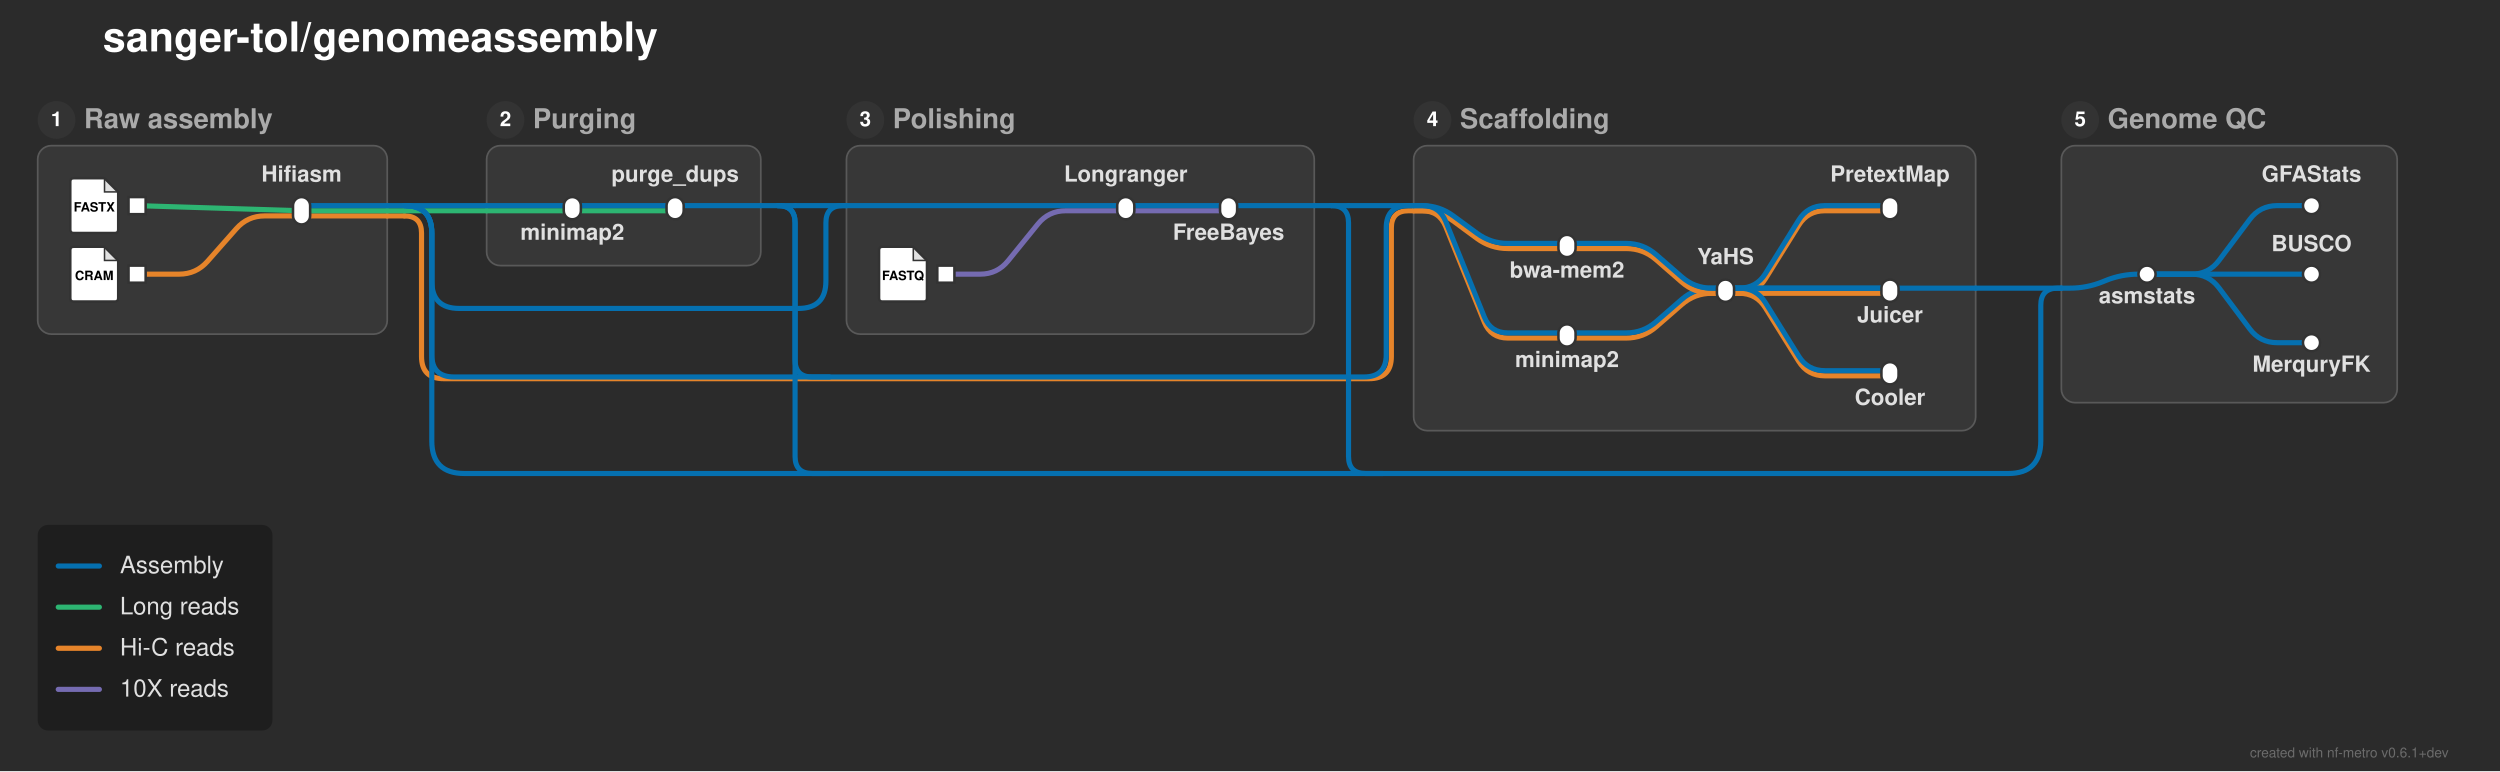
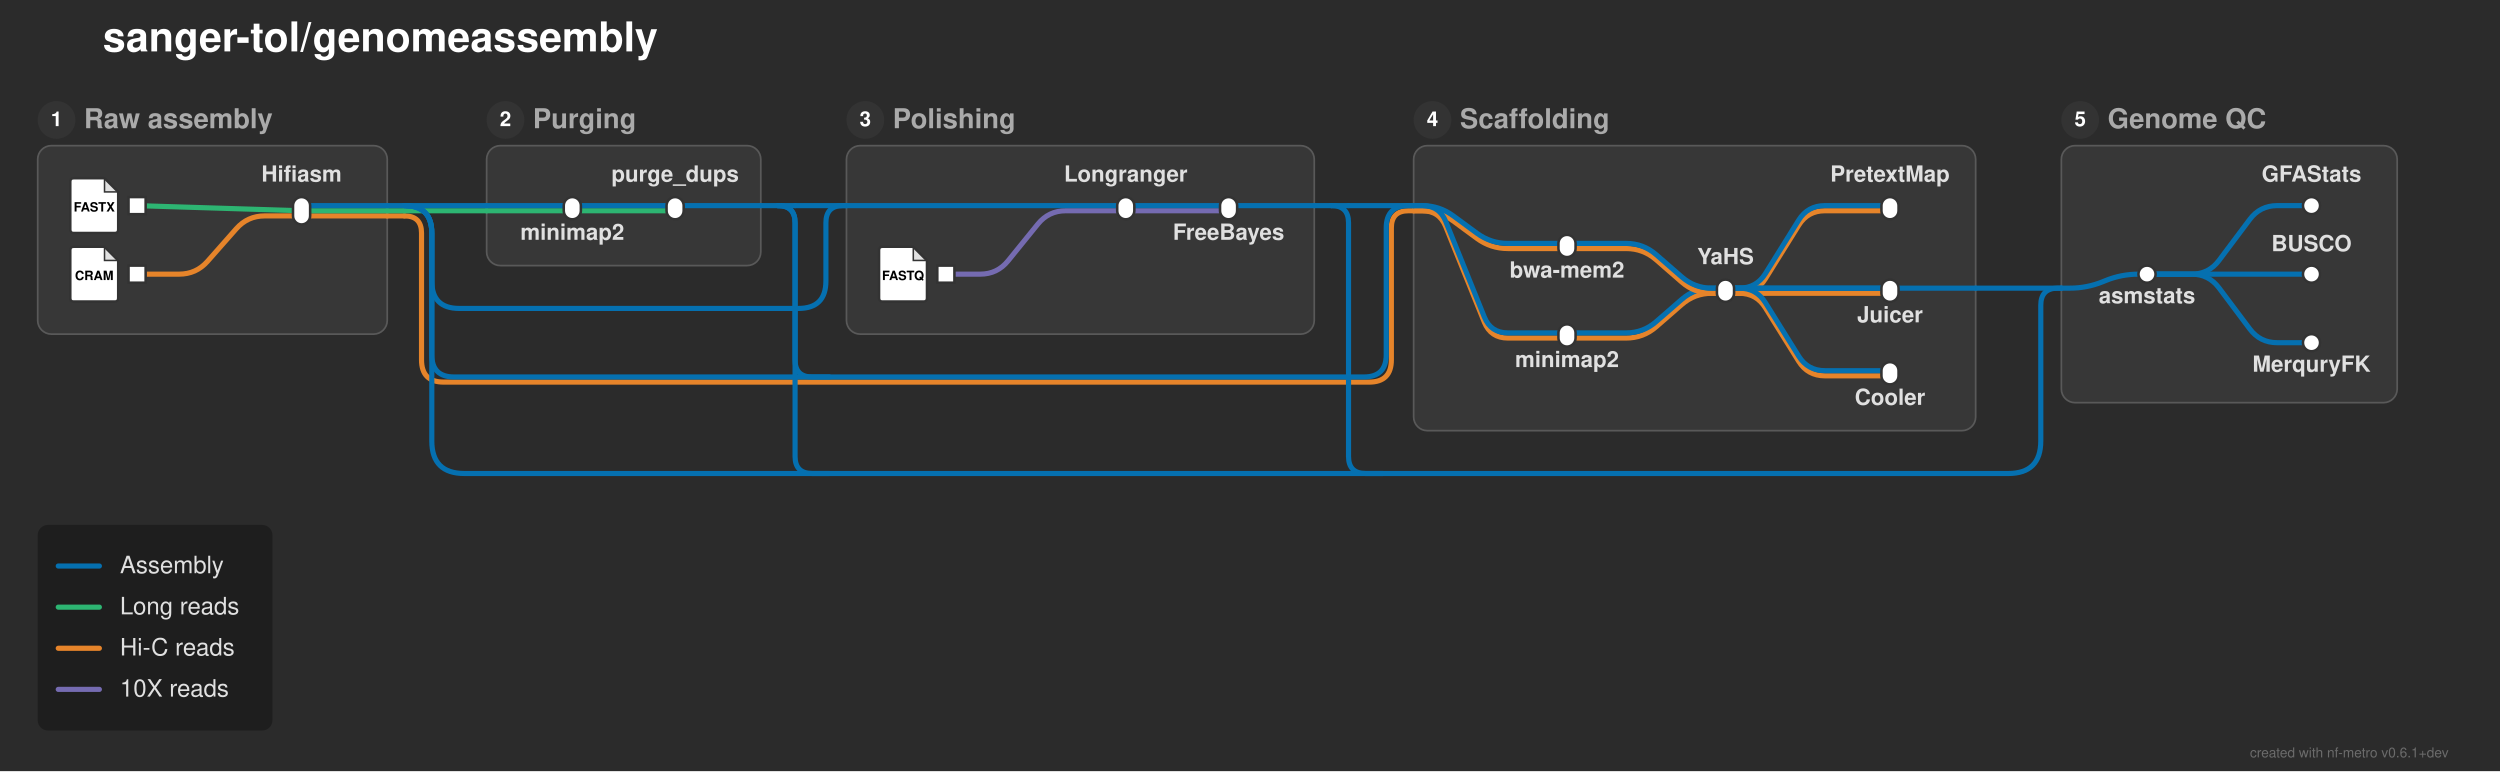
<svg xmlns="http://www.w3.org/2000/svg" width="1459" height="450" viewBox="0 0 1459 450">
  <defs>
</defs>
  <rect x="0" y="0" width="1459" height="450" fill="#2b2b2b" />
  <text x="60.0" y="30.0" font-size="24.0" fill="#ffffff" font-family="'Helvetica Neue', Helvetica, Arial, sans-serif" font-weight="bold" class="nf-metro-title">sanger-tol/genomeassembly</text>
  <rect x="22.0" y="85.0" width="204.0" height="110.0" rx="8" ry="8" fill="#373737" stroke="#595959" stroke-width="1.0" />
  <circle cx="33.0" cy="70.0" r="11" fill="#333333" class="nf-metro-section-num-circle" />
  <text x="33.0" y="70.0" font-size="12" fill="#ffffff" font-family="'Helvetica Neue', Helvetica, Arial, sans-serif" font-weight="bold" text-anchor="middle" dy="0.3em">1</text>
  <text x="49.0" y="70.0" font-size="16.0" fill="#aaaaaa" font-family="'Helvetica Neue', Helvetica, Arial, sans-serif" font-weight="bold" dy="0.3em" class="nf-metro-section-label">Raw assembly</text>
  <rect x="284.0" y="85.0" width="160.0" height="70.0" rx="8" ry="8" fill="#373737" stroke="#595959" stroke-width="1.0" />
  <circle cx="295.0" cy="70.0" r="11" fill="#333333" class="nf-metro-section-num-circle" />
  <text x="295.0" y="70.0" font-size="12" fill="#ffffff" font-family="'Helvetica Neue', Helvetica, Arial, sans-serif" font-weight="bold" text-anchor="middle" dy="0.3em">2</text>
  <text x="311.0" y="70.0" font-size="16.0" fill="#aaaaaa" font-family="'Helvetica Neue', Helvetica, Arial, sans-serif" font-weight="bold" dy="0.3em" class="nf-metro-section-label">Purging</text>
  <rect x="494.0" y="85.0" width="273.0" height="110.0" rx="8" ry="8" fill="#373737" stroke="#595959" stroke-width="1.0" />
  <circle cx="505.0" cy="70.0" r="11" fill="#333333" class="nf-metro-section-num-circle" />
  <text x="505.0" y="70.0" font-size="12" fill="#ffffff" font-family="'Helvetica Neue', Helvetica, Arial, sans-serif" font-weight="bold" text-anchor="middle" dy="0.3em">3</text>
  <text x="521.0" y="70.0" font-size="16.0" fill="#aaaaaa" font-family="'Helvetica Neue', Helvetica, Arial, sans-serif" font-weight="bold" dy="0.3em" class="nf-metro-section-label">Polishing</text>
  <rect x="825.0" y="85.0" width="328.0" height="166.329" rx="8" ry="8" fill="#373737" stroke="#595959" stroke-width="1.0" />
  <circle cx="836.0" cy="70.0" r="11" fill="#333333" class="nf-metro-section-num-circle" />
  <text x="836.0" y="70.0" font-size="12" fill="#ffffff" font-family="'Helvetica Neue', Helvetica, Arial, sans-serif" font-weight="bold" text-anchor="middle" dy="0.3em">4</text>
  <text x="852.0" y="70.0" font-size="16.0" fill="#aaaaaa" font-family="'Helvetica Neue', Helvetica, Arial, sans-serif" font-weight="bold" dy="0.3em" class="nf-metro-section-label">Scaffolding</text>
  <rect x="1203.0" y="85.0" width="196.0" height="150.0" rx="8" ry="8" fill="#373737" stroke="#595959" stroke-width="1.0" />
  <circle cx="1214.0" cy="70.0" r="11" fill="#333333" class="nf-metro-section-num-circle" />
  <text x="1214.0" y="70.0" font-size="12" fill="#ffffff" font-family="'Helvetica Neue', Helvetica, Arial, sans-serif" font-weight="bold" text-anchor="middle" dy="0.3em">5</text>
  <text x="1230.0" y="70.0" font-size="16.0" fill="#aaaaaa" font-family="'Helvetica Neue', Helvetica, Arial, sans-serif" font-weight="bold" dy="0.3em" class="nf-metro-section-label">Genome QC</text>
  <path d="M914.5,197.281 L949.0,197.281 Q959.0,197.281,966.542,190.715 L981.458,177.731 Q989.0,171.164,999.0,171.164 L1007.0,171.164" stroke="#e6842a" stroke-width="3.0" fill="none" stroke-linecap="round" stroke-linejoin="round" />
  <path d="M914.5,194.281 L949.0,194.281 Q959.0,194.281,966.542,187.715 L981.458,174.731 Q989.0,168.164,999.0,168.164 L1007.0,168.164" stroke="#0570b0" stroke-width="3.0" fill="none" stroke-linecap="round" stroke-linejoin="round" />
  <path d="M1007.0,171.164 L1015.0,171.164 Q1025.0,171.164,1030.287,162.676 L1049.713,131.488 Q1055.0,123.0,1065.0,123.0 L1103.0,123.0" stroke="#e6842a" stroke-width="3.0" fill="none" stroke-linecap="round" stroke-linejoin="round" />
  <path d="M1007.0,171.164 L1103.0,171.164" stroke="#e6842a" stroke-width="3.0" stroke-linecap="round" />
  <path d="M1007.0,171.164 L1015.0,171.164 Q1025.0,171.164,1030.287,179.653 L1049.713,210.841 Q1055.0,219.329,1065.0,219.329 L1103.0,219.329" stroke="#e6842a" stroke-width="3.0" fill="none" stroke-linecap="round" stroke-linejoin="round" />
  <path d="M1007.0,168.164 L1015.0,168.164 Q1025.0,168.164,1030.287,159.676 L1049.713,128.488 Q1055.0,120.0,1065.0,120.0 L1103.0,120.0" stroke="#0570b0" stroke-width="3.0" fill="none" stroke-linecap="round" stroke-linejoin="round" />
  <path d="M1007.0,168.164 L1103.0,168.164" stroke="#0570b0" stroke-width="3.0" stroke-linecap="round" />
  <path d="M1007.0,168.164 L1015.0,168.164 Q1025.0,168.164,1030.287,176.653 L1049.713,207.841 Q1055.0,216.329,1065.0,216.329 L1103.0,216.329" stroke="#0570b0" stroke-width="3.0" fill="none" stroke-linecap="round" stroke-linejoin="round" />
  <path d="M1203.0,168.164 L1208.0,168.164 Q1218.0,168.164,1227.258,164.385 L1228.742,163.779 Q1238.0,160.0,1248.0,160.0 L1253.0,160.0" stroke="#0570b0" stroke-width="3.0" fill="none" stroke-linecap="round" stroke-linejoin="round" />
  <path d="M1007.0,168.164 L1153.0,168.164" stroke="#0570b0" stroke-width="3.0" stroke-linecap="round" />
  <path d="M1153.0,168.164 L1203.0,168.164" stroke="#0570b0" stroke-width="3.0" stroke-linecap="round" />
  <path d="M80.0,160.0 L104.5,160.0 Q114.5,160.0,121.116,152.502 L137.884,133.498 Q144.5,126.0,154.5,126.0 L176.0,126.0" stroke="#e6842a" stroke-width="3.0" fill="none" stroke-linecap="round" stroke-linejoin="round" />
  <path d="M552.0,160.0 L572.0,160.0 Q582.0,160.0,588.298,152.232 L605.702,130.768 Q612.0,123.0,622.0,123.0 L657.0,123.0" stroke="#756bb1" stroke-width="3.0" fill="none" stroke-linecap="round" stroke-linejoin="round" />
  <path d="M1253.0,160.0 L1279.0,160.0 Q1289.0,160.0,1295.0,152.0 L1313.0,128.0 Q1319.0,120.0,1329.0,120.0 L1349.0,120.0" stroke="#0570b0" stroke-width="3.0" fill="none" stroke-linecap="round" stroke-linejoin="round" />
  <path d="M1253.0,160.0 L1349.0,160.0" stroke="#0570b0" stroke-width="3.0" stroke-linecap="round" />
  <path d="M1253.0,160.0 L1279.0,160.0 Q1289.0,160.0,1295.0,168.0 L1313.0,192.0 Q1319.0,200.0,1329.0,200.0 L1349.0,200.0" stroke="#0570b0" stroke-width="3.0" fill="none" stroke-linecap="round" stroke-linejoin="round" />
  <path d="M914.5,145.048 L949.0,145.048 Q959.0,145.048,966.542,151.614 L981.458,164.598 Q989.0,171.164,999.0,171.164 L1007.0,171.164" stroke="#e6842a" stroke-width="3.0" fill="none" stroke-linecap="round" stroke-linejoin="round" />
  <path d="M914.5,142.048 L949.0,142.048 Q959.0,142.048,966.542,148.614 L981.458,161.598 Q989.0,168.164,999.0,168.164 L1007.0,168.164" stroke="#0570b0" stroke-width="3.0" fill="none" stroke-linecap="round" stroke-linejoin="round" />
  <path d="M176.0,126.0 L226.0,126.0" stroke="#e6842a" stroke-width="3.0" stroke-linecap="round" />
  <path d="M226.0,126.0 L236.0,126.0" stroke="#e6842a" stroke-width="3.0" stroke-linecap="round" />
-   <path d="M236.0,126.0 L236.0,126.0 Q246.0,126.0,246.0,136.0 L246.0,208.0 Q246.0,221.0,259.0,221.0 L799.0,221.0 Q812.0,221.0,812.0,208.0 L812.0,133.0 Q812.0,123.0,822.0,123.0 L825.0,123.0" stroke="#e6842a" stroke-width="3.0" fill="none" stroke-linecap="round" stroke-linejoin="round" />
+   <path d="M236.0,126.0 L236.0,126.0 Q246.0,126.0,246.0,136.0 L246.0,210.0 Q246.0,223.0,259.0,223.0 L799.0,223.0 Q812.0,223.0,812.0,210.0 L812.0,133.0 Q812.0,123.0,822.0,123.0 L825.0,123.0" stroke="#e6842a" stroke-width="3.0" fill="none" stroke-linecap="round" stroke-linejoin="round" />
  <path d="M334.0,123.0 L394.0,123.0" stroke="#2db572" stroke-width="3.0" stroke-linecap="round" />
  <path d="M657.0,123.0 L717.0,123.0" stroke="#756bb1" stroke-width="3.0" stroke-linecap="round" />
  <path d="M176.0,123.0 L226.0,123.0" stroke="#2db572" stroke-width="3.0" stroke-linecap="round" />
  <path d="M284.0,123.0 L334.0,123.0" stroke="#2db572" stroke-width="3.0" stroke-linecap="round" />
  <path d="M825.0,123.0 L830.0,123.0 Q840.0,123.0,848.058,128.922 L861.942,139.126 Q870.0,145.048,880.0,145.048 L914.5,145.048" stroke="#e6842a" stroke-width="3.0" fill="none" stroke-linecap="round" stroke-linejoin="round" />
  <path d="M825.0,123.0 L830.0,123.0 Q840.0,123.0,843.745,132.272 L866.255,188.009 Q870.0,197.281,880.0,197.281 L914.5,197.281" stroke="#e6842a" stroke-width="3.0" fill="none" stroke-linecap="round" stroke-linejoin="round" />
  <path d="M226.0,123.0 L236.0,123.0" stroke="#2db572" stroke-width="3.0" stroke-linecap="round" />
  <path d="M236.0,123.0 L284.0,123.0" stroke="#2db572" stroke-width="3.0" stroke-linecap="round" />
  <path d="M80.0,120.0 L176.0,123.0" stroke="#2db572" stroke-width="3.0" stroke-linecap="round" />
  <path d="M334.0,120.0 L394.0,120.0" stroke="#0570b0" stroke-width="3.0" stroke-linecap="round" />
  <path d="M657.0,120.0 L717.0,120.0" stroke="#0570b0" stroke-width="3.0" stroke-linecap="round" />
  <path d="M176.0,120.0 L226.0,120.0" stroke="#0570b0" stroke-width="3.0" stroke-linecap="round" />
  <path d="M284.0,120.0 L334.0,120.0" stroke="#0570b0" stroke-width="3.0" stroke-linecap="round" />
  <path d="M494.0,120.0 L657.0,120.0" stroke="#0570b0" stroke-width="3.0" stroke-linecap="round" />
  <path d="M825.0,120.0 L830.0,120.0 Q840.0,120.0,848.058,125.922 L861.942,136.126 Q870.0,142.048,880.0,142.048 L914.5,142.048" stroke="#0570b0" stroke-width="3.0" fill="none" stroke-linecap="round" stroke-linejoin="round" />
  <path d="M825.0,120.0 L830.0,120.0 Q840.0,120.0,843.745,129.272 L866.255,185.009 Q870.0,194.281,880.0,194.281 L914.5,194.281" stroke="#0570b0" stroke-width="3.0" fill="none" stroke-linecap="round" stroke-linejoin="round" />
  <path d="M394.0,120.0 L444.0,120.0" stroke="#0570b0" stroke-width="3.0" stroke-linecap="round" />
  <path d="M717.0,120.0 L767.0,120.0" stroke="#0570b0" stroke-width="3.0" stroke-linecap="round" />
  <path d="M226.0,120.0 L236.0,120.0" stroke="#0570b0" stroke-width="3.0" stroke-linecap="round" />
  <path d="M236.0,120.0 L284.0,120.0" stroke="#0570b0" stroke-width="3.0" stroke-linecap="round" />
  <path d="M444.0,120.0 L454.0,120.0" stroke="#0570b0" stroke-width="3.0" stroke-linecap="round" />
  <path d="M767.0,120.0 L777.0,120.0" stroke="#0570b0" stroke-width="3.0" stroke-linecap="round" />
  <path d="M236.0,120.0 L236.0,120.0 Q252.0,120.0,252.0,136.0 L252.0,207.0 Q252.0,220.0,265.0,220.0 L796.0,220.0 Q809.0,220.0,809.0,207.0 L809.0,133.0 Q809.0,120.0,822.0,120.0 L825.0,120.0" stroke="#0570b0" stroke-width="3.0" fill="none" stroke-linecap="round" stroke-linejoin="round" />
  <path d="M454.0,120.0 L454.0,120.0 Q464.0,120.0,464.0,130.0 L464.0,210.0 Q464.0,220.0,474.0,220.0 L484.0,220.0" stroke="#0570b0" stroke-width="3.0" fill="none" stroke-linecap="round" stroke-linejoin="round" />
  <path d="M777.0,120.0 L787.0,120.0" stroke="#0570b0" stroke-width="3.0" stroke-linecap="round" />
  <path d="M787.0,120.0 L825.0,120.0" stroke="#0570b0" stroke-width="3.0" stroke-linecap="round" />
  <path d="M236.0,120.0 L236.0,120.0 Q252.0,120.0,252.0,136.0 L252.0,164.0 Q252.0,180.0,268.0,180.0 L466.0,180.0 Q482.0,180.0,482.0,164.0 L482.0,130.0 Q482.0,120.0,492.0,120.0 L494.0,120.0" stroke="#0570b0" stroke-width="3.0" fill="none" stroke-linecap="round" stroke-linejoin="round" />
  <path d="M454.0,120.0 L464.0,120.0" stroke="#0570b0" stroke-width="3.0" stroke-linecap="round" />
  <path d="M464.0,120.0 L494.0,120.0" stroke="#0570b0" stroke-width="3.0" stroke-linecap="round" />
  <path d="M236.0,120.0 L236.0,120.0 Q252.0,120.0,252.0,136.0 L252.0,257.329 Q252.0,276.329,271.0,276.329 L1172.0,276.329 Q1191.0,276.329,1191.0,257.329 L1191.0,178.164 Q1191.0,168.164,1201.0,168.164 L1203.0,168.164" stroke="#0570b0" stroke-width="3.0" fill="none" stroke-linecap="round" stroke-linejoin="round" />
  <path d="M454.0,120.0 L454.0,120.0 Q464.0,120.0,464.0,130.0 L464.0,266.329 Q464.0,276.329,474.0,276.329 L484.0,276.329" stroke="#0570b0" stroke-width="3.0" fill="none" stroke-linecap="round" stroke-linejoin="round" />
  <path d="M777.0,120.0 L777.0,120.0 Q787.0,120.0,787.0,130.0 L787.0,266.329 Q787.0,276.329,797.0,276.329 L807.0,276.329" stroke="#0570b0" stroke-width="3.0" fill="none" stroke-linecap="round" stroke-linejoin="round" />
  <rect x="75.0" y="115.0" width="10.0" height="10.0" fill="#ffffff" stroke="#333333" stroke-width="1.5" />
  <path d="M43.0,104.0 L61.0,104.0 L69.0,112.0 L69.0,134.0 Q69.0,136.0,67.0,136.0 L43.0,136.0 Q41.0,136.0,41.0,134.0 L41.0,106.0 Q41.0,104.0,43.0,104.0 Z" fill="#ffffff" stroke="#333333" stroke-width="1.5" stroke-linejoin="round" />
  <path d="M61.0,104.0 L61.0,112.0 L69.0,112.0 Z" fill="#333333" opacity="0.15" stroke="none" />
  <path d="M61.0,104.0 L61.0,112.0 L69.0,112.0" fill="none" stroke="#333333" stroke-width="0.9" />
  <text x="55.0" y="121.2" font-size="7.5" fill="#000000" font-family="'Helvetica Neue', Helvetica, Arial, sans-serif" font-weight="bold" text-anchor="middle" dy="0.3em">FASTX</text>
  <rect x="75.0" y="155.0" width="10.0" height="10.0" fill="#ffffff" stroke="#333333" stroke-width="1.5" />
  <path d="M43.0,144.0 L61.0,144.0 L69.0,152.0 L69.0,174.0 Q69.0,176.0,67.0,176.0 L43.0,176.0 Q41.0,176.0,41.0,174.0 L41.0,146.0 Q41.0,144.0,43.0,144.0 Z" fill="#ffffff" stroke="#333333" stroke-width="1.5" stroke-linejoin="round" />
  <path d="M61.0,144.0 L61.0,152.0 L69.0,152.0 Z" fill="#333333" opacity="0.15" stroke="none" />
  <path d="M61.0,144.0 L61.0,152.0 L69.0,152.0" fill="none" stroke="#333333" stroke-width="0.9" />
  <text x="55.0" y="161.2" font-size="7.5" fill="#000000" font-family="'Helvetica Neue', Helvetica, Arial, sans-serif" font-weight="bold" text-anchor="middle" dy="0.3em">CRAM</text>
  <rect x="171.0" y="115.0" width="10.0" height="16.0" rx="5.0" ry="5.0" fill="#ffffff" stroke="#333333" stroke-width="1.5" />
  <rect x="329.0" y="115.0" width="10.0" height="13.0" rx="5.0" ry="5.0" fill="#ffffff" stroke="#333333" stroke-width="1.5" />
  <rect x="389.0" y="115.0" width="10.0" height="13.0" rx="5.0" ry="5.0" fill="#ffffff" stroke="#333333" stroke-width="1.5" />
  <rect x="547.0" y="155.0" width="10.0" height="10.0" fill="#ffffff" stroke="#333333" stroke-width="1.5" />
  <path d="M515.0,144.0 L533.0,144.0 L541.0,152.0 L541.0,174.0 Q541.0,176.0,539.0,176.0 L515.0,176.0 Q513.0,176.0,513.0,174.0 L513.0,146.0 Q513.0,144.0,515.0,144.0 Z" fill="#ffffff" stroke="#333333" stroke-width="1.5" stroke-linejoin="round" />
  <path d="M533.0,144.0 L533.0,152.0 L541.0,152.0 Z" fill="#333333" opacity="0.15" stroke="none" />
  <path d="M533.0,144.0 L533.0,152.0 L541.0,152.0" fill="none" stroke="#333333" stroke-width="0.9" />
  <text x="527.0" y="161.2" font-size="7.5" fill="#000000" font-family="'Helvetica Neue', Helvetica, Arial, sans-serif" font-weight="bold" text-anchor="middle" dy="0.3em">FASTQ</text>
  <rect x="652.0" y="115.0" width="10.0" height="13.0" rx="5.0" ry="5.0" fill="#ffffff" stroke="#333333" stroke-width="1.5" />
  <rect x="712.0" y="115.0" width="10.0" height="13.0" rx="5.0" ry="5.0" fill="#ffffff" stroke="#333333" stroke-width="1.5" />
  <rect x="909.5" y="137.048" width="10.0" height="13.0" rx="5.0" ry="5.0" fill="#ffffff" stroke="#333333" stroke-width="1.5" />
  <rect x="909.5" y="189.281" width="10.0" height="13.0" rx="5.0" ry="5.0" fill="#ffffff" stroke="#333333" stroke-width="1.5" />
  <rect x="1002.0" y="163.164" width="10.0" height="13.0" rx="5.0" ry="5.0" fill="#ffffff" stroke="#333333" stroke-width="1.5" />
  <rect x="1098.0" y="115.0" width="10.0" height="13.0" rx="5.0" ry="5.0" fill="#ffffff" stroke="#333333" stroke-width="1.5" />
  <rect x="1098.0" y="163.164" width="10.0" height="13.0" rx="5.0" ry="5.0" fill="#ffffff" stroke="#333333" stroke-width="1.5" />
  <rect x="1098.0" y="211.329" width="10.0" height="13.0" rx="5.0" ry="5.0" fill="#ffffff" stroke="#333333" stroke-width="1.5" />
  <rect x="1248.0" y="155.0" width="10.0" height="10.0" rx="5.0" ry="5.0" fill="#ffffff" stroke="#333333" stroke-width="1.5" />
  <rect x="1344.0" y="115.0" width="10.0" height="10.0" rx="5.0" ry="5.0" fill="#ffffff" stroke="#333333" stroke-width="1.5" />
  <rect x="1344.0" y="155.0" width="10.0" height="10.0" rx="5.0" ry="5.0" fill="#ffffff" stroke="#333333" stroke-width="1.5" />
  <rect x="1344.0" y="195.0" width="10.0" height="10.0" rx="5.0" ry="5.0" fill="#ffffff" stroke="#333333" stroke-width="1.5" />
  <text x="914.5" y="156.048" font-size="13.0" fill="#e0e0e0" font-family="'Helvetica Neue', Helvetica, Arial, sans-serif" font-weight="bold" text-anchor="middle" dominant-baseline="hanging">bwa-mem2</text>
  <text x="334.0" y="134.0" font-size="13.0" fill="#e0e0e0" font-family="'Helvetica Neue', Helvetica, Arial, sans-serif" font-weight="bold" text-anchor="middle" dominant-baseline="hanging">minimap2</text>
  <text x="1253.0" y="171.0" font-size="13.0" fill="#e0e0e0" font-family="'Helvetica Neue', Helvetica, Arial, sans-serif" font-weight="bold" text-anchor="middle" dominant-baseline="hanging">asmstats</text>
  <text x="914.5" y="208.281" font-size="13.0" fill="#e0e0e0" font-family="'Helvetica Neue', Helvetica, Arial, sans-serif" font-weight="bold" text-anchor="middle" dominant-baseline="hanging">minimap2</text>
  <text x="1349.0" y="106.0" font-size="13.0" fill="#e0e0e0" font-family="'Helvetica Neue', Helvetica, Arial, sans-serif" font-weight="bold" text-anchor="middle" dominant-baseline="auto">GFAStats</text>
  <text x="394.0" y="106.0" font-size="13.0" fill="#e0e0e0" font-family="'Helvetica Neue', Helvetica, Arial, sans-serif" font-weight="bold" text-anchor="middle" dominant-baseline="auto">purge_dups</text>
  <text x="657.0" y="106.0" font-size="13.0" fill="#e0e0e0" font-family="'Helvetica Neue', Helvetica, Arial, sans-serif" font-weight="bold" text-anchor="middle" dominant-baseline="auto">Longranger</text>
  <text x="1007.0" y="154.164" font-size="13.0" fill="#e0e0e0" font-family="'Helvetica Neue', Helvetica, Arial, sans-serif" font-weight="bold" text-anchor="middle" dominant-baseline="auto">YaHS</text>
  <text x="1349.0" y="146.6" font-size="13.0" fill="#e0e0e0" font-family="'Helvetica Neue', Helvetica, Arial, sans-serif" font-weight="bold" text-anchor="middle" dominant-baseline="auto">BUSCO</text>
  <text x="176.0" y="106.0" font-size="13.0" fill="#e0e0e0" font-family="'Helvetica Neue', Helvetica, Arial, sans-serif" font-weight="bold" text-anchor="middle" dominant-baseline="auto">Hifiasm</text>
  <text x="1349.0" y="211.0" font-size="13.0" fill="#e0e0e0" font-family="'Helvetica Neue', Helvetica, Arial, sans-serif" font-weight="bold" text-anchor="middle" dominant-baseline="hanging">MerquryFK</text>
  <text x="1103.0" y="106.0" font-size="13.0" fill="#e0e0e0" font-family="'Helvetica Neue', Helvetica, Arial, sans-serif" font-weight="bold" text-anchor="middle" dominant-baseline="auto">PretextMap</text>
  <text x="717.0" y="134.0" font-size="13.0" fill="#e0e0e0" font-family="'Helvetica Neue', Helvetica, Arial, sans-serif" font-weight="bold" text-anchor="middle" dominant-baseline="hanging">FreeBayes</text>
  <text x="1103.0" y="182.164" font-size="13.0" fill="#e0e0e0" font-family="'Helvetica Neue', Helvetica, Arial, sans-serif" font-weight="bold" text-anchor="middle" dominant-baseline="hanging">Juicer</text>
  <text x="1103.0" y="230.329" font-size="13.0" fill="#e0e0e0" font-family="'Helvetica Neue', Helvetica, Arial, sans-serif" font-weight="bold" text-anchor="middle" dominant-baseline="hanging">Cooler</text>
  <rect x="22.0" y="306.329" width="137.0" height="120.0" rx="6" ry="6" fill="rgba(0, 0, 0, 0.3)" />
  <path d="M34.0,330.329 L58.0,330.329" stroke="#0570b0" stroke-width="3.0" stroke-linecap="round" />
  <text x="70.0" y="330.329" font-size="14.0" fill="#e0e0e0" font-family="'Helvetica Neue', Helvetica, Arial, sans-serif" dy="0.3em">Assembly</text>
  <path d="M34.0,354.329 L58.0,354.329" stroke="#2db572" stroke-width="3.0" stroke-linecap="round" />
  <text x="70.0" y="354.329" font-size="14.0" fill="#e0e0e0" font-family="'Helvetica Neue', Helvetica, Arial, sans-serif" dy="0.3em">Long reads</text>
  <path d="M34.0,378.329 L58.0,378.329" stroke="#e6842a" stroke-width="3.0" stroke-linecap="round" />
  <text x="70.0" y="378.329" font-size="14.0" fill="#e0e0e0" font-family="'Helvetica Neue', Helvetica, Arial, sans-serif" dy="0.3em">Hi-C reads</text>
  <path d="M34.0,402.329 L58.0,402.329" stroke="#756bb1" stroke-width="3.0" stroke-linecap="round" />
  <text x="70.0" y="402.329" font-size="14.0" fill="#e0e0e0" font-family="'Helvetica Neue', Helvetica, Arial, sans-serif" dy="0.3em">10X reads</text>
  <text x="1429.0" y="442.0" font-size="8" fill="rgba(150, 150, 150, 0.6)" font-family="'Helvetica Neue', Helvetica, Arial, sans-serif" text-anchor="end">created with nf-metro v0.6.1+dev</text>
</svg>
